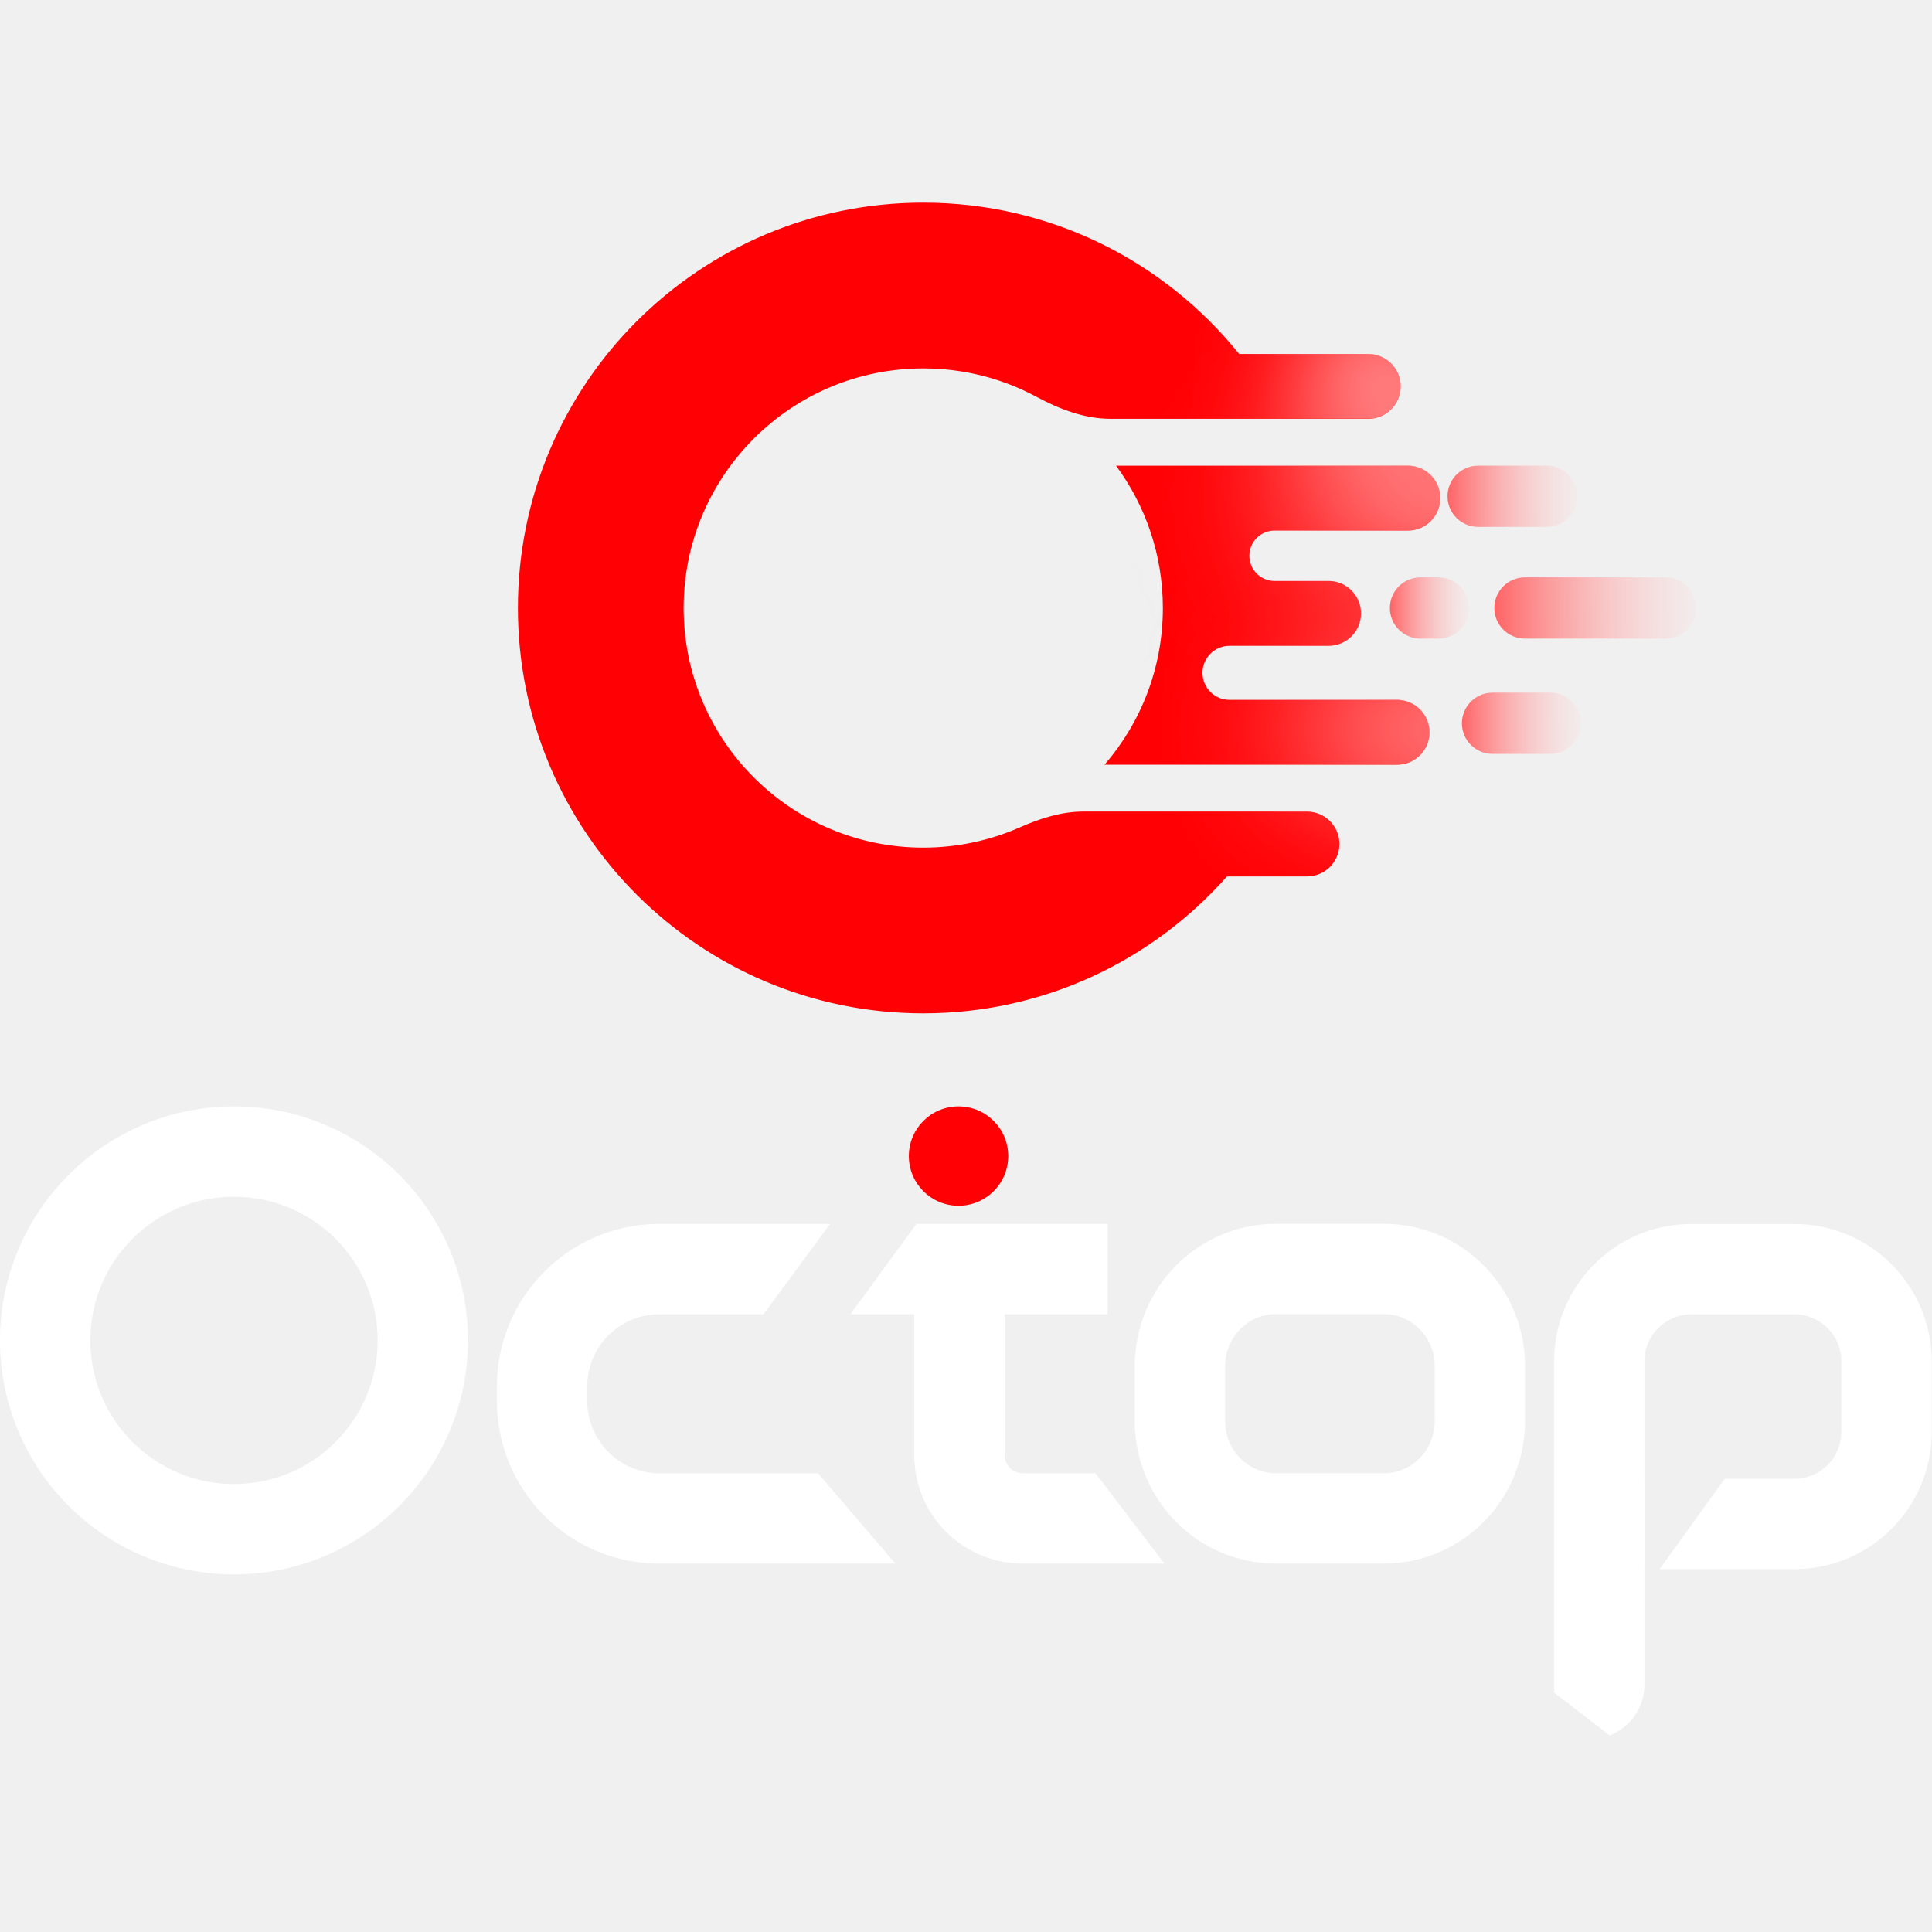
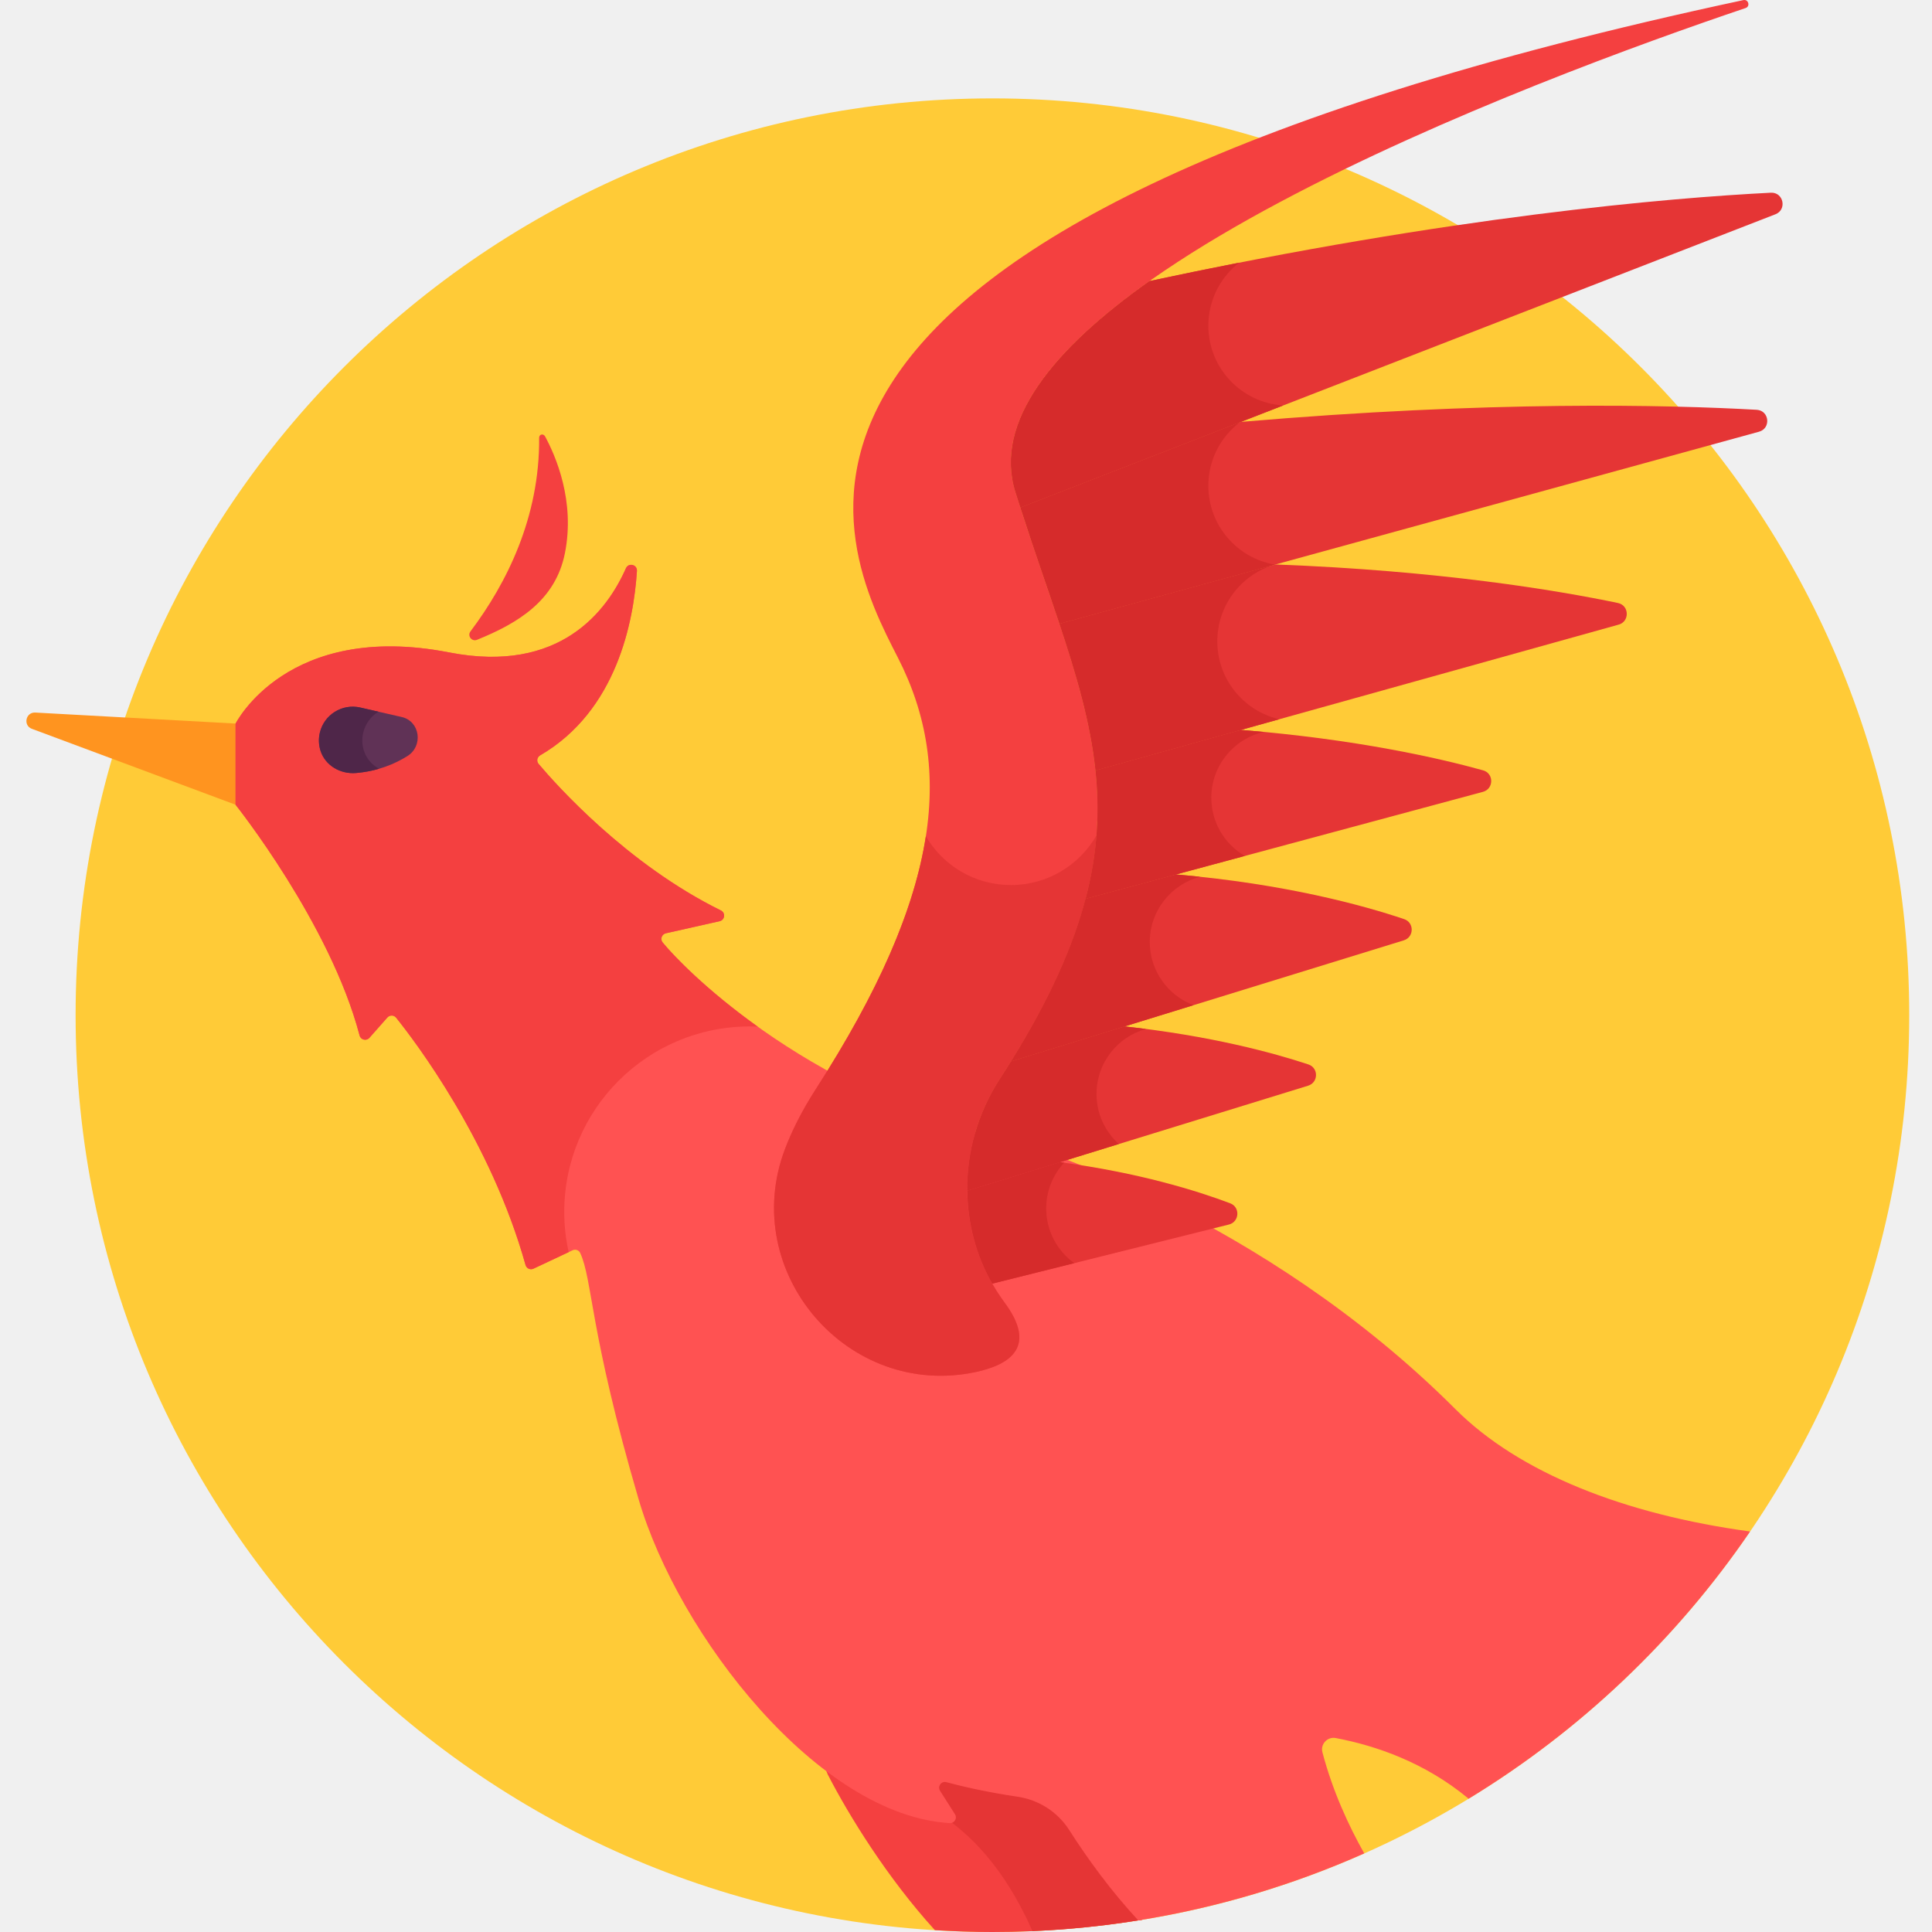
- <svg xmlns="http://www.w3.org/2000/svg" width="512" height="512" viewBox="0 0 512 512" fill="none">
-   <rect x="368.338" y="153.006" width="21.007" height="16.233" rx="8.116" fill="url(#paint0_linear_107_16672)" />
-   <rect x="396.016" y="153.006" width="53.472" height="16.233" rx="8.116" fill="url(#paint1_linear_107_16672)" />
-   <rect x="387.428" y="183.562" width="31.51" height="16.233" rx="8.116" fill="url(#paint2_linear_107_16672)" />
-   <rect x="383.609" y="123.4" width="34.375" height="16.233" rx="8.116" fill="url(#paint3_linear_107_16672)" />
-   <path d="M244.672 53.703C278.512 53.703 308.698 69.351 328.388 93.806H362.599C367.345 93.806 371.193 97.654 371.193 102.4C371.193 107.146 367.345 110.994 362.599 110.994H294.353C287.406 110.994 280.784 108.438 274.664 105.152C265.732 100.356 255.519 97.636 244.671 97.636C209.602 97.636 181.173 126.065 181.173 161.134C181.173 196.203 209.602 224.632 244.671 224.632C253.793 224.632 262.467 222.708 270.307 219.244C275.643 216.886 281.284 215.073 287.118 215.073H337.582C337.581 215.075 337.58 215.077 337.579 215.078H346.367C351.113 215.078 354.961 218.925 354.961 223.671C354.961 228.417 351.113 232.265 346.367 232.265H325.161C305.48 254.516 276.714 268.546 244.672 268.546C185.345 268.546 137.25 220.452 137.25 161.125C137.25 101.798 185.345 53.703 244.672 53.703ZM345.285 123.413H373.103C377.848 123.413 381.696 127.261 381.696 132.007C381.696 136.753 377.849 140.601 373.103 140.601H337.773C334.082 140.601 331.089 143.594 331.089 147.285C331.089 150.977 334.082 153.969 337.773 153.969H352.437C357.021 154.151 360.682 157.925 360.683 162.555C360.683 167.301 356.835 171.148 352.089 171.148H325.83C321.875 171.149 318.669 174.355 318.669 178.31C318.669 182.265 321.875 185.471 325.83 185.472H370.282C375.008 185.496 378.832 189.333 378.832 194.064C378.832 198.81 374.984 202.658 370.238 202.658H343.768L343.767 202.66H292.71C302.342 191.527 308.17 177.011 308.17 161.134C308.17 147.005 303.554 133.955 295.75 123.407H345.282C345.283 123.409 345.284 123.411 345.285 123.413Z" fill="#FF0004" />
-   <mask id="mask0_107_16672" style="mask-type:alpha" maskUnits="userSpaceOnUse" x="137" y="53" width="245" height="216">
-     <path d="M244.703 53.658C278.544 53.658 308.729 69.308 328.419 93.763H362.627C367.373 93.763 371.22 97.611 371.221 102.356C371.221 107.103 367.373 110.95 362.627 110.95H339.733C339.735 110.954 339.737 110.958 339.739 110.962H301.978C298.55 110.962 295.771 113.74 295.771 117.168C295.771 120.596 298.55 123.375 301.978 123.375H345.318L345.319 123.377H373.143C377.888 123.377 381.736 127.225 381.736 131.971C381.736 136.663 377.975 140.474 373.304 140.561H337.799C334.108 140.561 331.115 143.553 331.114 147.244C331.114 150.936 334.107 153.929 337.799 153.929H352.495C357.07 154.122 360.72 157.89 360.721 162.513C360.721 167.259 356.873 171.106 352.127 171.106H351.661C351.661 171.108 351.66 171.111 351.66 171.112H325.859C321.904 171.112 318.698 174.319 318.698 178.274C318.698 182.229 321.904 185.436 325.859 185.436H370.489C375.133 185.553 378.861 189.352 378.861 194.023C378.861 198.769 375.013 202.617 370.268 202.617H343.798C343.796 202.621 343.794 202.624 343.793 202.628H301.978C298.55 202.628 295.771 205.407 295.771 208.835C295.771 212.263 298.55 215.041 301.978 215.041H346.692C351.302 215.197 354.991 218.98 354.991 223.627C354.991 228.373 351.144 232.221 346.397 232.221H325.191C305.51 254.472 276.745 268.502 244.703 268.502C185.376 268.502 137.281 220.407 137.281 161.08C137.282 101.753 185.376 53.658 244.703 53.658ZM243.732 106.197C213.41 106.197 188.828 130.779 188.828 161.102C188.828 191.424 213.41 216.006 243.732 216.006C274.055 216.006 298.637 191.424 298.637 161.102C298.637 130.779 274.055 106.197 243.732 106.197Z" fill="black" />
-   </mask>
-   <g mask="url(#mask0_107_16672)">
-     <g filter="url(#filter0_f_107_16672)">
-       <ellipse cx="366.441" cy="99.283" rx="21.232" ry="16.236" fill="#FFDEDE" fill-opacity="0.8" />
-     </g>
-     <g filter="url(#filter1_f_107_16672)">
-       <ellipse cx="385.58" cy="131.455" rx="47.414" ry="14.456" fill="#FFD1D1" />
-     </g>
-     <g filter="url(#filter2_f_107_16672)">
-       <ellipse cx="386.736" cy="193.325" rx="46.258" ry="13.877" fill="#FFD1D1" />
-     </g>
+ <svg xmlns="http://www.w3.org/2000/svg" height="512pt" viewBox="-7 0 512 512" width="512pt">
+   <path d="m498.965 269.035c0 134.188-108.781 242.965-242.965 242.965s-242.965-108.777-242.965-242.965c0-134.184 108.781-242.961 242.965-242.961s242.965 108.777 242.965 242.961zm0 0" fill="#ffcb37" />
+   <path d="m55.84 191.773-53.484-2.938c-2.551-.141-3.297 3.422-.902 4.312l54.52 20.32zm0 0" fill="#ff941f" />
+   <path d="m295.719 508.75c-7.508-8.133-17.18-20.395-24.789-33.691-13.098-1.289-23.379-3.688-28.676-5.113-1.383-.371-2.492 1.156-1.723 2.363l4.066 6.379c.703 1.102-.203 2.492-1.43 2.418-9.172-.738-19.363-3.961-31.551-12.66l.754 1.824c5.637 10.945 15.797 27.406 28.383 41.242 5.043.309 10.125.488 15.246.488 13.527 0 26.793-1.125 39.719-3.25zm0 0" fill="#f44040" />
+   <path d="m243.168 481.105c-.258-.02-.52-.051-.781-.074 7.348 4.723 16.742 13.727 24.223 30.734 9.867-.43 19.582-1.449 29.109-3.016-7.508-8.133-17.18-20.395-24.789-33.691-13.098-1.289-23.379-3.684-28.676-5.109-1.383-.375-2.492 1.152-1.723 2.359l4.066 6.379c.703 1.102-.203 2.492-1.43 2.418zm0 0" fill="#e53535" />
+   <path d="m456.789 405.863c-33.246-4.535-61.145-15.484-78.094-32.434-51.695-51.695-113.777-69.836-113.777-69.836-56.023-12.207-89.477-45.551-96.293-53.816-.727-.875-.262-2.199.848-2.449l14.234-3.203c1.406-.316 1.625-2.215.332-2.852-24.867-12.238-43.613-33.27-48.312-38.84-.605-.715-.391-1.785.418-2.254 20.273-11.793 24.785-35.461 25.648-48.867.109-1.707-2.227-2.273-2.918-.711-4.949 11.207-17.426 28.039-46.832 22.301-42.973-8.383-56.605 18.855-56.617 18.871v21.492s25.121 31.523 32.867 61.148c.309 1.18 1.812 1.527 2.617.613l4.746-5.375c.625-.711 1.738-.684 2.328.055 5.008 6.238 25.117 32.668 34.289 65.527.254.91 1.254 1.379 2.109.977l10.352-4.871c.75-.355 1.664-.055 2.016.699 3.316 7.117 2.418 20.699 15.488 65.281 10.617 36.207 47.738 83.789 82.465 85.824 1.242.074 2.043-1.305 1.375-2.352l-3.953-6.203c-.75-1.172.328-2.656 1.676-2.293 3.863 1.039 10.449 2.609 18.875 3.855 5.633.836 10.617 4.035 13.68 8.832 5 7.828 11.219 16.316 18.301 23.941 20.977-3.355 41.059-9.391 59.879-17.754-4.051-7.195-8.348-16.406-11.082-26.801-.57-2.16 1.328-4.184 3.527-3.77 10.859 2.062 23.66 6.539 35.023 15.918.07.055.137.109.207.164 29.617-18.039 55.062-42.242 74.578-70.82zm0 0" fill="#ff5252" />
+   <path d="m142.531 321.176c0-27.148 22.008-49.16 49.16-49.16.707 0 1.41.023 2.113.055-13.574-9.707-22.102-18.559-25.18-22.289-.727-.879-.262-2.203.848-2.453l14.234-3.203c1.406-.316 1.621-2.215.332-2.852-24.867-12.238-43.613-33.27-48.312-38.84-.605-.715-.391-1.781.418-2.254 20.273-11.793 24.785-35.457 25.648-48.867.109-1.707-2.227-2.273-2.918-.711-4.949 11.207-17.43 28.039-46.832 22.301-42.973-8.383-56.609 18.855-56.617 18.871v21.496s25.121 31.52 32.867 61.145c.309 1.18 1.809 1.527 2.617.613l4.742-5.375c.629-.711 1.738-.684 2.332.055 5.008 6.238 25.117 32.672 34.289 65.527.254.91 1.254 1.379 2.105.977l9.32-4.387c-.758-3.43-1.168-6.988-1.168-10.648zm0 0" fill="#f44040" />
+   <path d="m455.008.027c-283.695 60.699-239.016 145.035-224.051 174.27 15.297 29.883 10.801 63.793-21.777 114.363-3.633 5.641-6.309 10.965-8.195 15.969-12.242 32.484 16.668 66.238 50.613 58.969 9.688-2.074 15.973-7.074 7.707-18.297-.395-.531-.777-1.066-1.145-1.602-11.875-17.277-11.629-40.137-.223-57.723 43.438-66.957 23.34-94.465 4.18-155.555-16.422-52.355 138.645-109.773 193.484-128.289 1.305-.441.754-2.395-.594-2.105zm0 0" fill="#f44040" />
+   <g fill="#e53535">
+     <path d="m262.117 130.422c.43 1.379.863 2.734 1.297 4.078l200.094-77.715c3.129-1.219 2.141-5.887-1.215-5.715-27.035 1.371-84.609 6.23-164.656 23.418-25.426 17.961-41.375 37.27-35.52 55.934zm0 0" />
+     <path d="m319.008 318.883c-8.68-3.281-24.039-8.09-45.098-10.898l-24.551 7.566c.09 8.531 2.254 17.012 6.605 24.629l62.699-15.664c2.812-.703 3.055-4.609.344-5.633zm0 0" />
+     <path d="m339.727 282.082c-9.195-3.043-25.836-7.594-48.711-10.066l-30.109 9.281c.047-.078.094-.152.141-.23-1 1.613-2.027 3.246-3.105 4.91-5.82 8.969-8.715 19.309-8.598 29.582l90.32-27.84c2.754-.852 2.801-4.734.062-5.637zm0 0" />
+     <path d="m365.113 243.574c-10.66-3.59-31.414-9.344-60.461-11.832l-23.965 6.453c.051-.195.094-.387.141-.582-3.324 12.914-9.602 27.07-19.922 43.684l104.121-32.098c2.742-.844 2.805-4.711.086-5.625zm0 0" />
+     <path d="m386.027 204.145c-11.734-3.254-33.672-8.262-64.16-10.707l-38.543 10.746c-.02-.18-.047-.359-.062-.539 1.219 11.07.668 22.242-2.574 34.551l105.305-28.348c2.906-.781 2.938-4.902.035-5.703zm0 0" />
+     <path d="m421.762 159.797c-16.105-3.359-47.211-8.57-90.75-10.207l-57.242 15.715c-.031-.086-.062-.18-.094-.27 4.641 13.938 8.316 26.469 9.648 39.148l138.473-38.605c3.102-.695 3.078-5.133-.035-5.781zm0 0" />
+     <path d="m458.551 108.598c-23.543-1.324-70.738-2.461-136.73 3.215l-58.406 22.688c3.617 11.238 7.211 21.348 10.355 30.805l185.391-50.898c3.23-.887 2.738-5.617-.609-5.809zm0 0" />
  </g>
-   <circle cx="62.011" cy="355.214" r="50.039" stroke="white" stroke-width="23.942" />
-   <path d="M338.074 336.299H366.806C380.702 336.299 392.185 347.721 392.185 362.08V376.6C392.185 390.959 380.702 402.38 366.806 402.38H338.074C324.178 402.38 312.695 390.959 312.695 376.6V362.08C312.695 347.721 324.178 336.299 338.074 336.299Z" stroke="white" stroke-width="23.942" />
-   <path d="M202.347 348.29H174.772C164.194 348.29 155.618 356.866 155.618 367.444V371.274C155.618 381.853 164.194 390.429 174.772 390.429H216.78L237.309 414.371H174.772L173.66 414.356C150.373 413.767 131.676 394.704 131.676 371.274V367.444C131.676 344.015 150.373 324.951 173.66 324.361L174.772 324.348H219.978L202.347 348.29Z" fill="white" />
-   <path d="M266.24 369.345H266.235V385.625C266.236 388.269 268.379 390.414 271.023 390.414H290.324L308.562 414.356H271.023L270.282 414.347C254.757 413.953 242.293 401.245 242.293 385.625V345.402H266.24V369.345Z" fill="white" />
-   <circle cx="254.018" cy="306.371" r="13.168" fill="#FF0004" />
-   <path d="M293.532 348.29H225.359L242.883 324.348H293.532V348.29Z" fill="white" />
-   <path d="M475.53 324.373C495.629 324.373 511.923 340.667 511.923 360.766V379.44L511.911 380.38C511.42 399.732 495.822 415.331 476.47 415.821L475.53 415.833H439.81L457.059 391.891H475.53C482.406 391.891 487.98 386.316 487.98 379.44V360.766C487.98 353.89 482.406 348.315 475.53 348.315H448.236C441.36 348.315 435.786 353.89 435.786 360.766V391.891H435.803V415.83L435.804 415.833H435.786V446.48C435.786 452.598 431.961 457.822 426.572 459.894L411.844 448.556V360.766C411.844 340.981 427.632 324.883 447.297 324.385L448.236 324.373H475.53Z" fill="white" />
-   <defs>
-     <filter id="filter0_f_107_16672" x="316.563" y="54.401" width="99.756" height="89.764" filterUnits="userSpaceOnUse" color-interpolation-filters="sRGB">
-       <feFlood flood-opacity="0" result="BackgroundImageFix" />
-       <feBlend mode="normal" in="SourceGraphic" in2="BackgroundImageFix" result="shape" />
-       <feGaussianBlur stdDeviation="14.323" result="effect1_foregroundBlur_107_16672" />
-     </filter>
-     <filter id="filter1_f_107_16672" x="299.972" y="78.806" width="171.217" height="105.299" filterUnits="userSpaceOnUse" color-interpolation-filters="sRGB">
-       <feFlood flood-opacity="0" result="BackgroundImageFix" />
-       <feBlend mode="normal" in="SourceGraphic" in2="BackgroundImageFix" result="shape" />
-       <feGaussianBlur stdDeviation="19.097" result="effect1_foregroundBlur_107_16672" />
-     </filter>
-     <filter id="filter2_f_107_16672" x="302.284" y="141.253" width="168.904" height="104.143" filterUnits="userSpaceOnUse" color-interpolation-filters="sRGB">
-       <feFlood flood-opacity="0" result="BackgroundImageFix" />
-       <feBlend mode="normal" in="SourceGraphic" in2="BackgroundImageFix" result="shape" />
-       <feGaussianBlur stdDeviation="19.097" result="effect1_foregroundBlur_107_16672" />
-     </filter>
-     <linearGradient id="paint0_linear_107_16672" x1="393.202" y1="161.014" x2="368.338" y2="161.055" gradientUnits="userSpaceOnUse">
-       <stop stop-color="#FFE7E7" stop-opacity="0" />
-       <stop offset="1" stop-color="#FF6466" />
-     </linearGradient>
-     <linearGradient id="paint1_linear_107_16672" x1="459.306" y1="161.014" x2="396.016" y2="161.275" gradientUnits="userSpaceOnUse">
-       <stop stop-color="#FFE7E7" stop-opacity="0" />
-       <stop offset="1" stop-color="#FF6466" />
-     </linearGradient>
-     <linearGradient id="paint2_linear_107_16672" x1="424.724" y1="191.571" x2="387.428" y2="191.662" gradientUnits="userSpaceOnUse">
-       <stop stop-color="#FFE7E7" stop-opacity="0" />
-       <stop offset="1" stop-color="#FF6466" />
-     </linearGradient>
-     <linearGradient id="paint3_linear_107_16672" x1="424.296" y1="131.409" x2="383.609" y2="131.517" gradientUnits="userSpaceOnUse">
-       <stop stop-color="#FFE7E7" stop-opacity="0" />
-       <stop offset="1" stop-color="#FF6466" />
-     </linearGradient>
-   </defs>
+   <path d="m99.527 190.031c-.031-.008-.066-.016-.098-.023l-10.953-2.504c-4.824-1.098-9.629 1.91-10.73 6.734-.367 1.609-.277 3.215.184 4.684 1.242 3.949 5.277 6.277 9.406 5.934 5.758-.484 10.289-2.383 13.672-4.516 4.184-2.641 3.332-9.148-1.48-10.309zm0 0" fill="#603256" />
+   <path d="m89.43 198.922c-.465-1.469-.551-3.074-.188-4.684.562-2.441 2.074-4.418 4.055-5.633l-4.82-1.102c-4.824-1.098-9.629 1.91-10.734 6.734-.367 1.609-.277 3.215.188 4.684 1.242 3.949 5.277 6.277 9.402 5.934 2.227-.188 4.262-.59 6.125-1.129-1.871-1.023-3.359-2.676-4.027-4.805zm0 0" fill="#4f2649" />
+   <path d="m142.707 146.605c2.758-13.793-2.43-25.746-5.254-30.949-.457-.84-1.578-.59-1.574.348.164 21.09-8.578 38.535-18.199 51.324-.898 1.195.352 2.789 1.738 2.23 11.031-4.477 20.793-10.48 23.289-22.953zm0 0" fill="#f44040" />
+   <path d="m258.16 343.699c-11.875-17.277-11.629-40.137-.223-57.723 16.914-26.074 24.195-46.164 25.648-64.586-4.508 7.859-12.973 13.16-22.68 13.16-9.617 0-18.016-5.199-22.551-12.938-2.938 19.039-12.266 40.793-29.176 67.047-3.633 5.641-6.312 10.965-8.195 15.969-12.242 32.484 16.668 66.238 50.609 58.969 9.691-2.074 15.977-7.074 7.707-18.297-.391-.531-.773-1.066-1.141-1.602zm0 0" fill="#e53535" />
+   <path d="m313.223 86.309c0-6.785 3.195-12.809 8.148-16.691-7.676 1.504-15.582 3.121-23.734 4.871-25.426 17.961-41.375 37.27-35.523 55.934.434 1.379.867 2.73 1.297 4.078l69.645-27.051c-11.066-.715-19.832-9.891-19.832-21.141zm0 0" fill="#d62b2b" />
+   <path d="m313.223 128.734c0-6.852 3.262-12.926 8.305-16.805l-58.113 22.57c3.613 11.238 7.211 21.348 10.355 30.805l57.117-15.68c-10.023-1.691-17.664-10.391-17.664-20.891zm0 0" fill="#d62b2b" />
+   <path d="m315.598 169.957c0-9.383 6.098-17.328 14.543-20.129l-56.371 15.48c-.031-.09-.062-.184-.094-.273 4.641 13.938 8.316 26.473 9.648 39.152l48.703-13.582c-9.406-2.172-16.43-10.582-16.43-20.648zm0 0" fill="#d62b2b" />
+   <path d="m322.879 226.836c-5.301-3.105-8.867-8.844-8.867-15.43 0-8.516 5.953-15.629 13.918-17.438-1.98-.188-4-.363-6.062-.531l-38.543 10.746c-.02-.18-.043-.359-.062-.539 1.219 11.07.668 22.242-2.574 34.551zm0 0" fill="#d62b2b" />
+   <path d="m297.703 249.641c0-8.301 5.66-15.258 13.32-17.285-2.078-.219-4.199-.426-6.371-.613l-23.965 6.453c.051-.195.094-.387.141-.582-3.324 12.914-9.602 27.07-19.922 43.684l48.406-14.922c-6.777-2.547-11.609-9.07-11.609-16.734zm0 0" fill="#d62b2b" />
+   <path d="m283.586 289.91c0-8.215 5.539-15.117 13.078-17.223-1.844-.234-3.715-.465-5.648-.672l-30.109 9.281.141-.234c-1 1.617-2.027 3.25-3.109 4.914-5.816 8.969-8.715 19.309-8.598 29.578l40.16-12.379c-3.625-3.273-5.914-7.996-5.914-13.266zm0 0" fill="#d62b2b" />
+   <path d="m270.25 320.242c0-4.676 1.809-8.918 4.746-12.105-.367-.051-.719-.105-1.086-.152l-24.551 7.566c.09 8.531 2.25 17.016 6.602 24.629l21.734-5.43c-4.504-3.25-7.445-8.527-7.445-14.508zm0 0" fill="#d62b2b" />
</svg>
